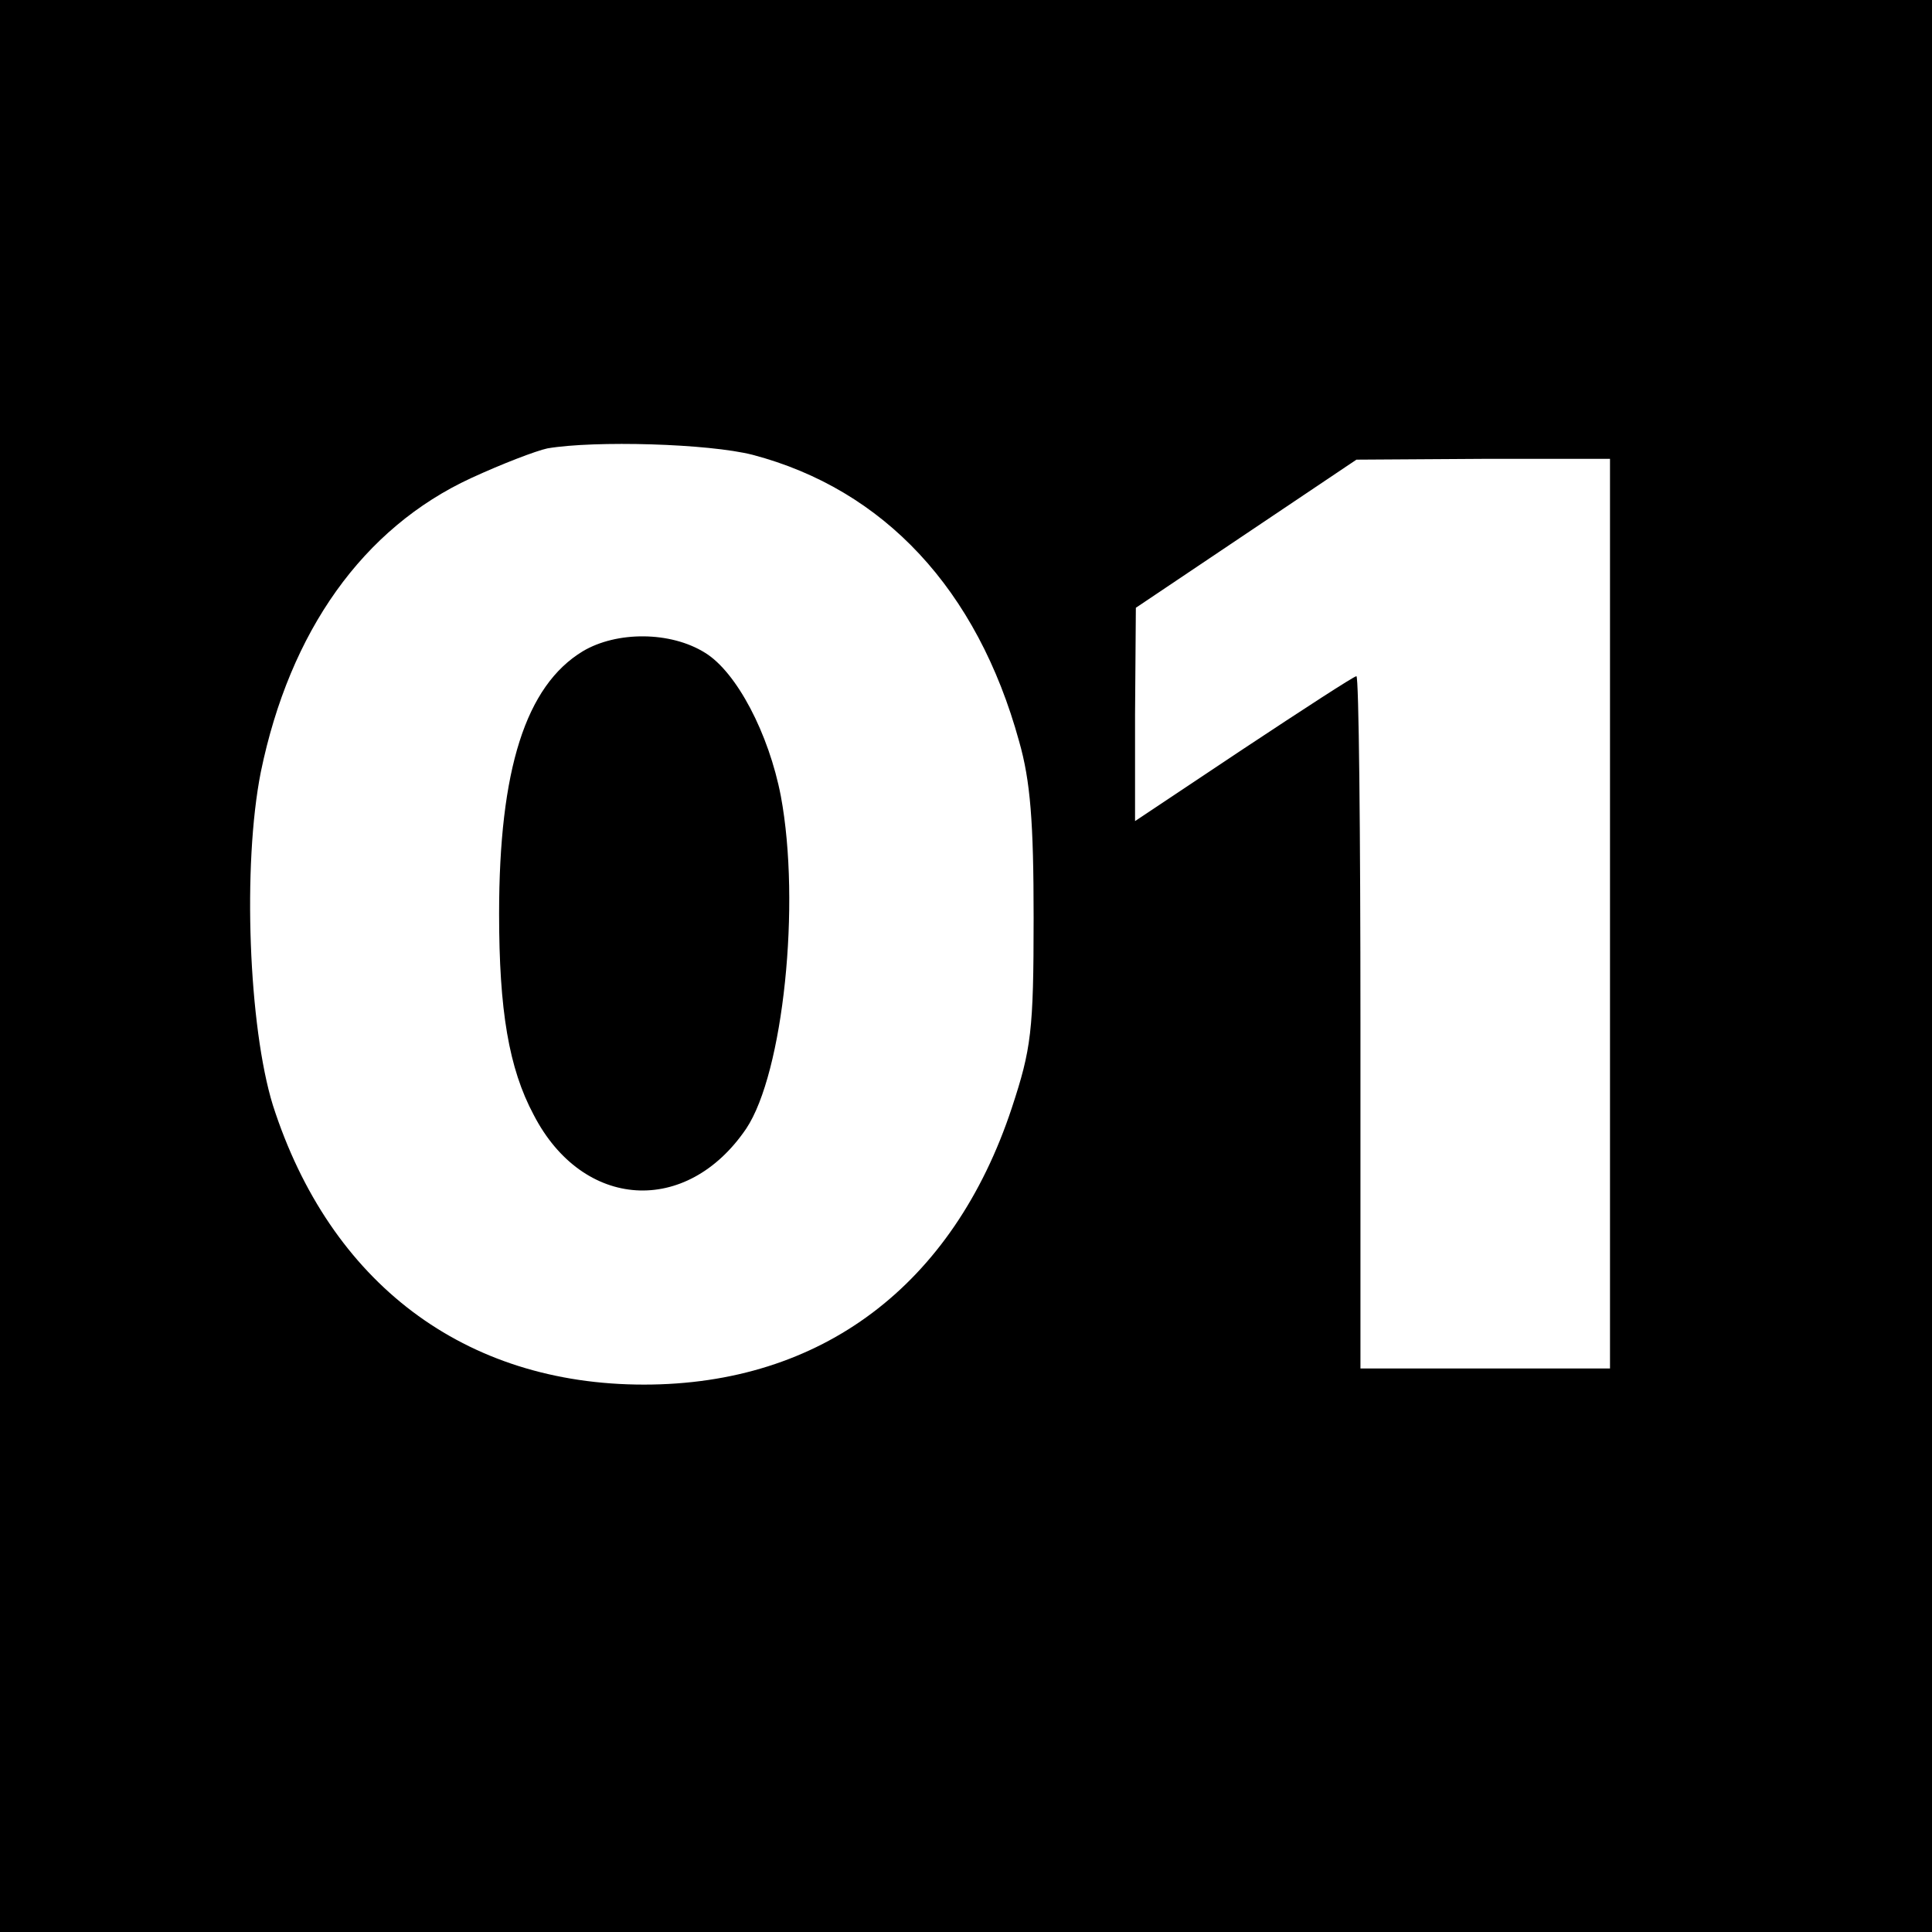
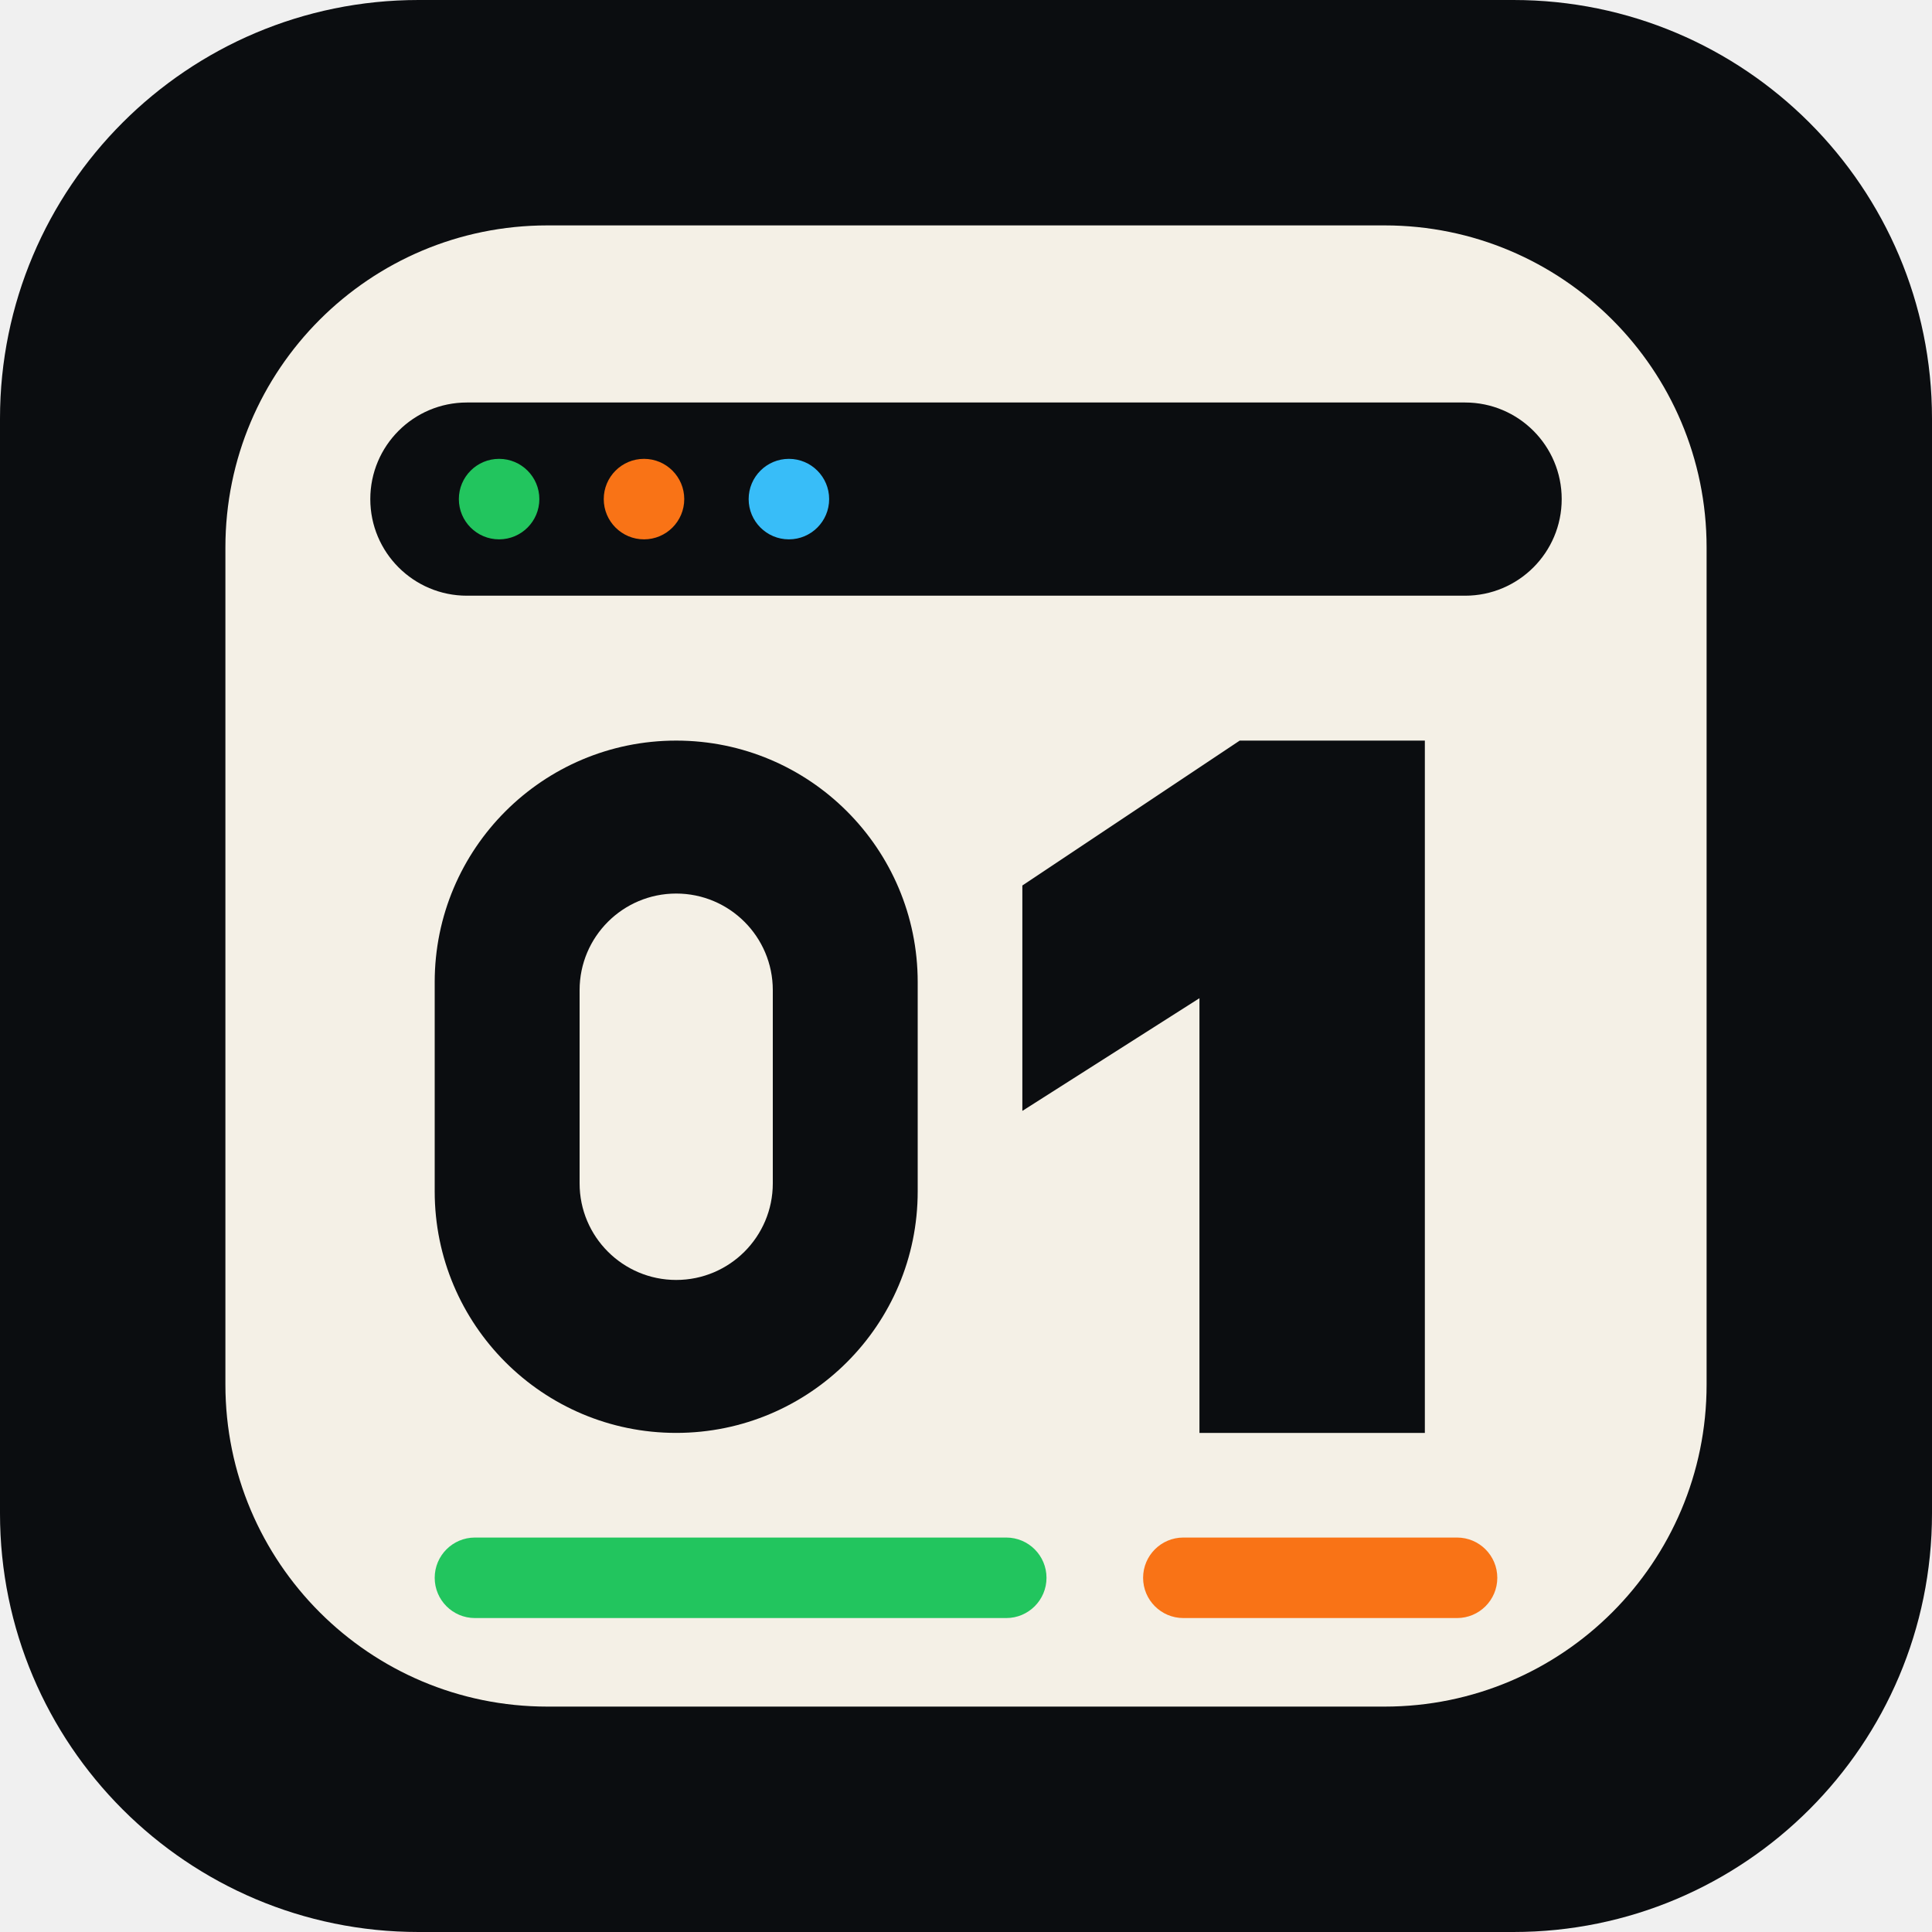
<svg xmlns="http://www.w3.org/2000/svg" viewBox="0 0 240 240">
-   <rect width="240" height="240" fill="#000000" />
-   <g transform="translate(0 240) scale(0.1 -0.1)" fill="#ffffff" stroke="none">
-     <path d="M680 1843 c-14 -3 -56 -19 -95 -37 -134 -62 -225 -190 -261 -365 -23 -116 -15 -317 15 -414 71 -221 238 -347 461 -347 220 0 384 123 457 344 24 73 27 95 27 236 0 119 -4 170 -18 219 -52 189 -168 313 -331 356 -55 14 -196 18 -255 8z m196 -254 c39 -24 79 -100 94 -178 25 -134 3 -344 -43 -413 -74 -109 -203 -101 -264 17 -31 58 -43 130 -43 250 0 179 33 283 104 326 42 25 109 25 152 -2z" />
-     <path d="M1548 1737 l-137 -92 -1 -133 0 -132 135 90 c74 49 137 90 140 90 3 0 5 -193 5 -430 l0 -430 155 0 155 0 0 565 0 565 -157 0 -158 -1 -137 -92z" />
+   <rect width="240" height="240" rx="52" fill="#0b0d10" />
+   <rect x="28" y="28" width="184" height="184" rx="40" fill="#f4f0e6" />
+   <rect x="46" y="50" width="148" height="24" rx="12" fill="#0b0d10" />
+   <circle cx="62" cy="62" r="5" fill="#22c55e" />
+   <circle cx="80" cy="62" r="5" fill="#f97316" />
+   <circle cx="98" cy="62" r="5" fill="#38bdf8" />
+   <g fill="#0b0d10">
+     <rect x="54" y="92" width="60" height="86" rx="30" />
+     <rect x="72" y="111" width="24" height="48" rx="12" fill="#f4f0e6" />
+     <path d="M151 92h26v86h-28v-54l-22 14v-28l27-18z" />
  </g>
+   <rect x="54" y="191" width="76" height="10" rx="5" fill="#22c55e" />
+   <rect x="142" y="191" width="44" height="10" rx="5" fill="#f97316" />
</svg>
